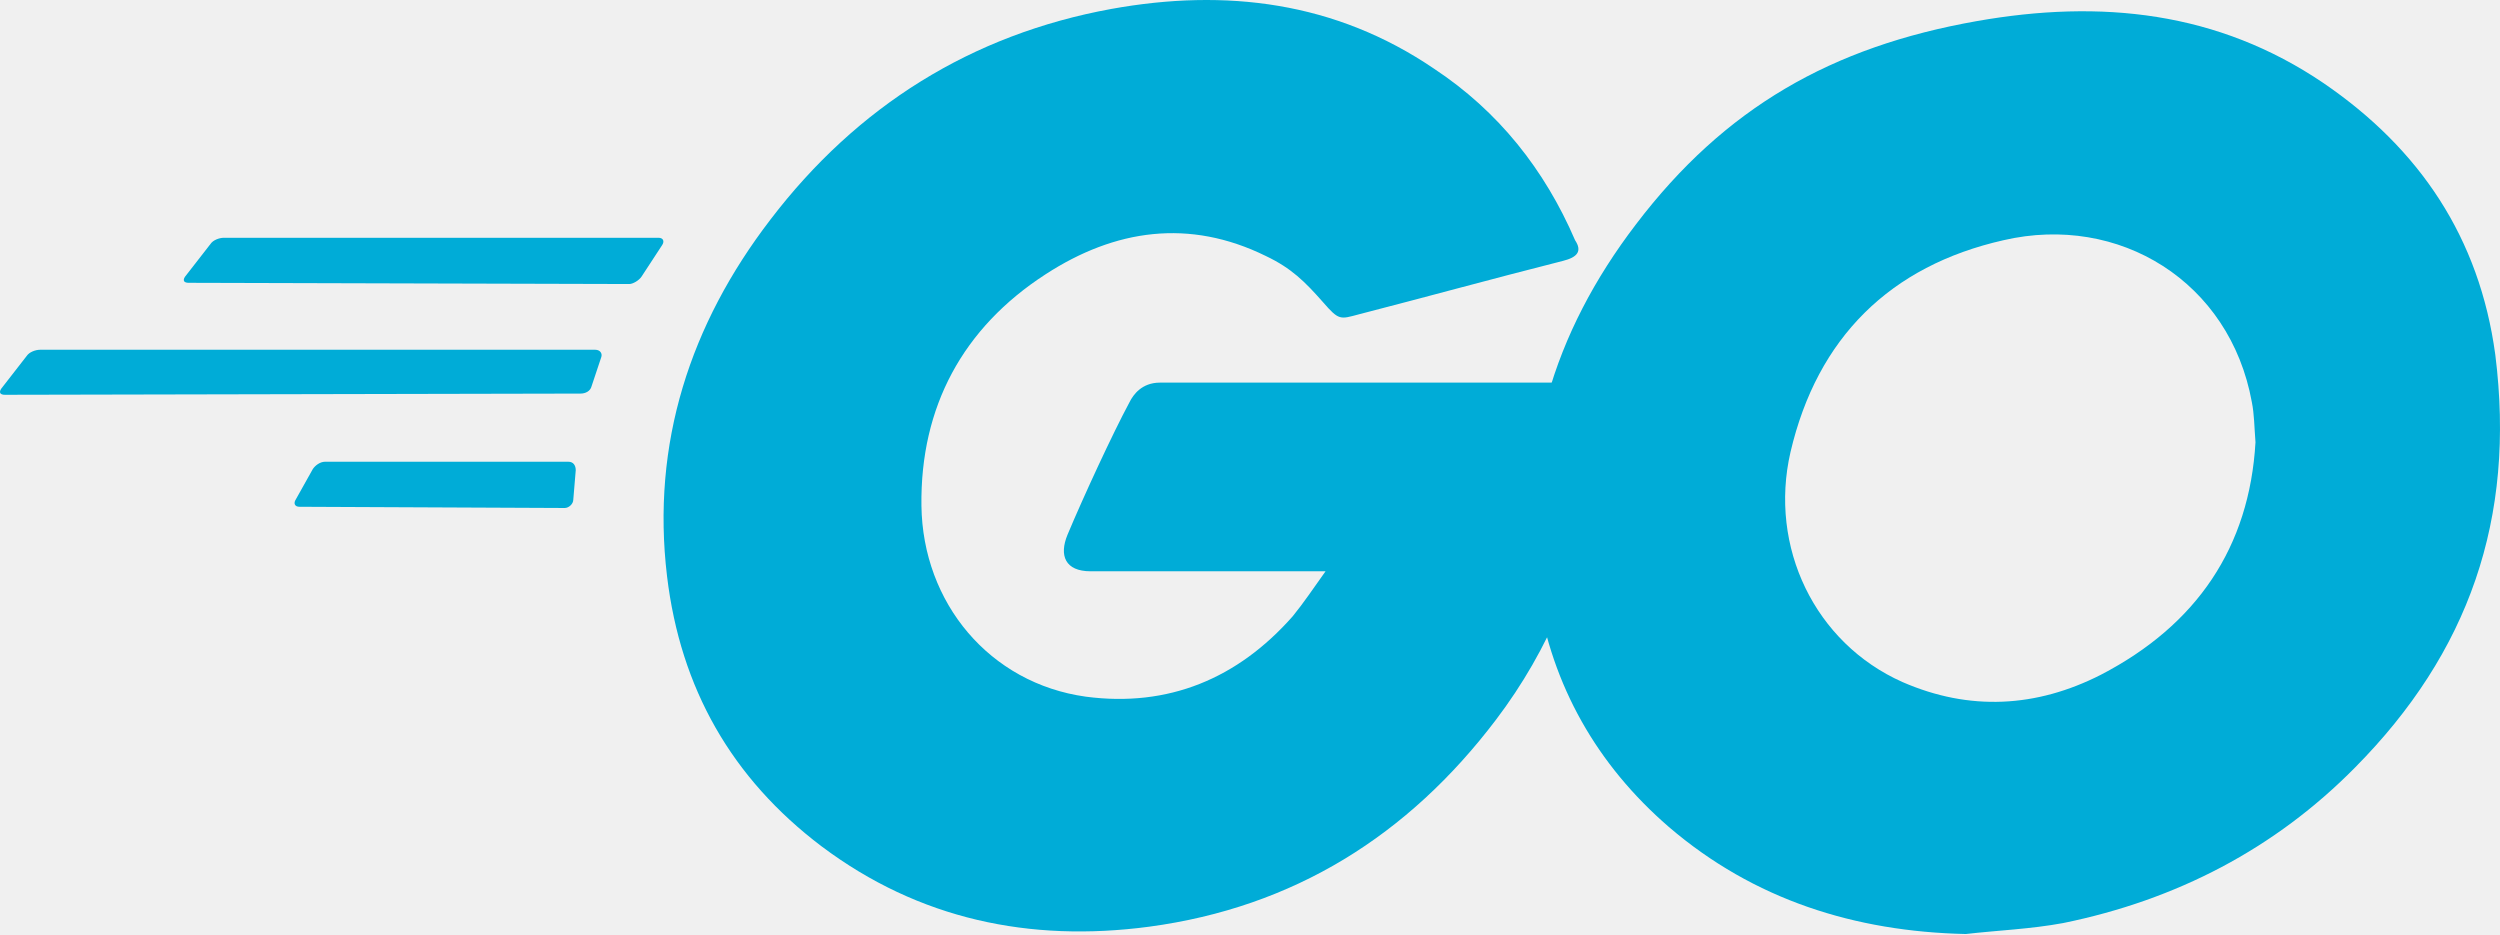
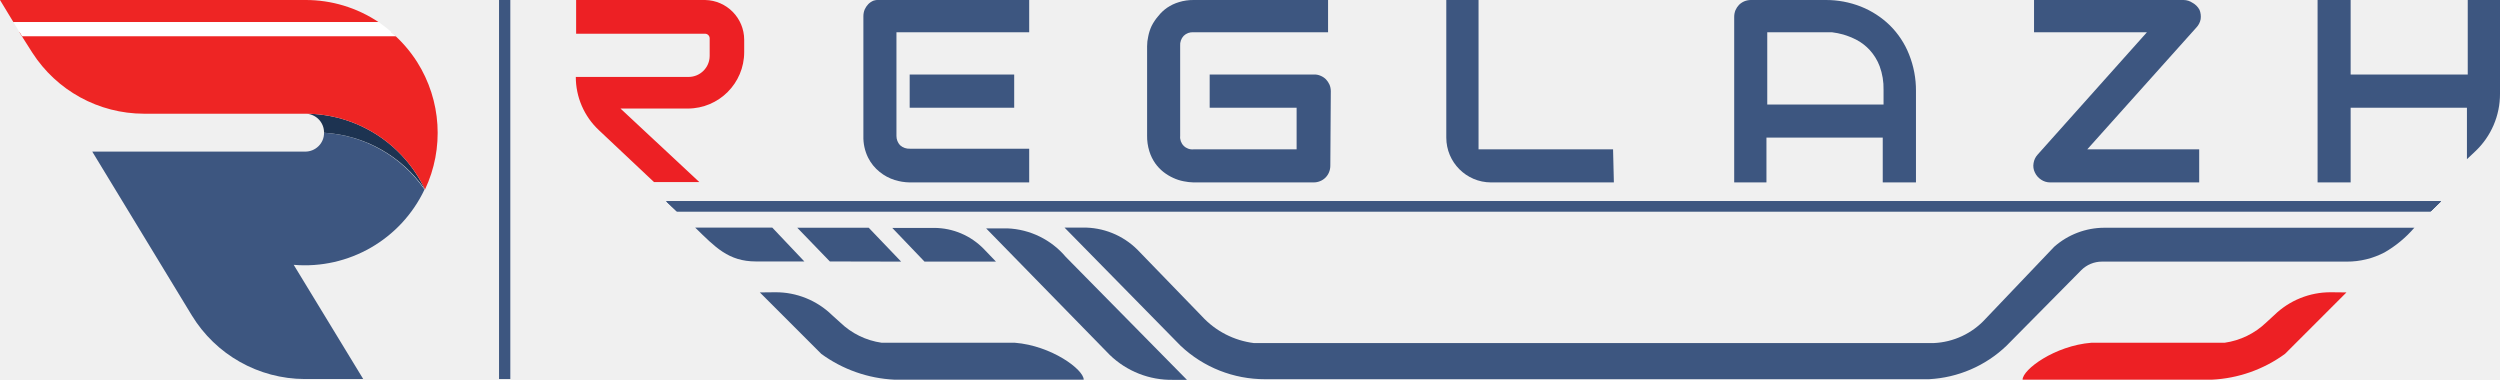
- <svg xmlns="http://www.w3.org/2000/svg" version="1.1" id="Layer_1" x="0px" y="0px" viewBox="0 0 256 95.643" xml:space="preserve" width="256" height="95.643">
-   <defs id="defs4199" />
-   <style type="text/css" id="style4156">
- 	.st0{fill:#2DBCAF;}
- 	.st1{fill:#5DC9E1;}
- 	.st2{fill:#FDDD00;}
- 	.st3{fill:#CE3262;}
- 	.st4{fill:#00ACD7;}
- 	.st5{fill:#FFFFFF;}
- </style>
-   <g id="g4158" transform="matrix(1.246423,0,0,1.246423,-30.78665,-97.05356)" style="fill:#00acd7;fill-opacity:1">
-     <g id="g4160" style="fill:#00acd7;fill-opacity:1">
-       <g id="g4162" style="fill:#00acd7;fill-opacity:1">
-         <g id="g4164" style="fill:#00acd7;fill-opacity:1">
-           <path class="st4" d="m 40.2,101.1 c -0.4,0 -0.5,-0.2 -0.3,-0.5 L 42,97.9 c 0.2,-0.3 0.7,-0.5 1.1,-0.5 l 35.7,0 c 0.4,0 0.5,0.3 0.3,0.6 l -1.7,2.6 c -0.2,0.3 -0.7,0.6 -1,0.6 l -36.2,-0.1 z" id="path4166" style="fill:#00acd7;fill-opacity:1" />
-         </g>
-       </g>
-     </g>
-     <g id="g4168" style="fill:#00acd7;fill-opacity:1">
-       <g id="g4170" style="fill:#00acd7;fill-opacity:1">
-         <g id="g4172" style="fill:#00acd7;fill-opacity:1">
-           <path class="st4" d="m 25.1,110.3 c -0.4,0 -0.5,-0.2 -0.3,-0.5 l 2.1,-2.7 c 0.2,-0.3 0.7,-0.5 1.1,-0.5 l 45.6,0 c 0.4,0 0.6,0.3 0.5,0.6 l -0.8,2.4 c -0.1,0.4 -0.5,0.6 -0.9,0.6 l -47.3,0.1 z" id="path4174" style="fill:#00acd7;fill-opacity:1" />
-         </g>
-       </g>
-     </g>
-     <g id="g4176" style="fill:#00acd7;fill-opacity:1">
-       <g id="g4178" style="fill:#00acd7;fill-opacity:1">
-         <g id="g4180" style="fill:#00acd7;fill-opacity:1">
-           <path class="st4" d="m 49.3,119.5 c -0.4,0 -0.5,-0.3 -0.3,-0.6 l 1.4,-2.5 c 0.2,-0.3 0.6,-0.6 1,-0.6 l 20,0 c 0.4,0 0.6,0.3 0.6,0.7 l -0.2,2.4 c 0,0.4 -0.4,0.7 -0.7,0.7 l -21.8,-0.1 z" id="path4182" style="fill:#00acd7;fill-opacity:1" />
-         </g>
-       </g>
-     </g>
-     <g id="g4184" style="fill:#00acd7;fill-opacity:1">
-       <g id="CXHf1q_3_" style="fill:#00acd7;fill-opacity:1">
-         <g id="g4187" style="fill:#00acd7;fill-opacity:1">
-           <g id="g4189" style="fill:#00acd7;fill-opacity:1">
-             <path class="st4" d="m 153.1,99.3 c -6.3,1.6 -10.6,2.8 -16.8,4.4 -1.5,0.4 -1.6,0.5 -2.9,-1 -1.5,-1.7 -2.6,-2.8 -4.7,-3.8 -6.3,-3.1 -12.4,-2.2 -18.1,1.5 -6.8,4.4 -10.3,10.9 -10.2,19 0.1,8 5.6,14.6 13.5,15.7 6.8,0.9 12.5,-1.5 17,-6.6 0.9,-1.1 1.7,-2.3 2.7,-3.7 -3.6,0 -8.1,0 -19.3,0 -2.1,0 -2.6,-1.3 -1.9,-3 1.3,-3.1 3.7,-8.3 5.1,-10.9 0.3,-0.6 1,-1.6 2.5,-1.6 5.1,0 23.9,0 36.4,0 -0.2,2.7 -0.2,5.4 -0.6,8.1 -1.1,7.2 -3.8,13.8 -8.2,19.6 -7.2,9.5 -16.6,15.4 -28.5,17 -9.8,1.3 -18.9,-0.6 -26.9,-6.6 -7.4,-5.6 -11.6,-13 -12.7,-22.2 -1.3,-10.9 1.9,-20.7 8.5,-29.3 7.1,-9.3 16.5,-15.2 28,-17.3 9.4,-1.7 18.4,-0.6 26.5,4.9 5.3,3.5 9.1,8.3 11.6,14.1 0.6,0.9 0.2,1.4 -1,1.7 z" id="path4191" style="fill:#00acd7;fill-opacity:1" />
-           </g>
-           <g id="g4193" style="fill:#00acd7;fill-opacity:1">
-             <path class="st4" d="m 186.2,154.6 c -9.1,-0.2 -17.4,-2.8 -24.4,-8.8 -5.9,-5.1 -9.6,-11.6 -10.8,-19.3 -1.8,-11.3 1.3,-21.3 8.1,-30.2 7.3,-9.6 16.1,-14.6 28,-16.7 10.2,-1.8 19.8,-0.8 28.5,5.1 7.9,5.4 12.8,12.7 14.1,22.3 1.7,13.5 -2.2,24.5 -11.5,33.9 -6.6,6.7 -14.7,10.9 -24,12.8 -2.7,0.5 -5.4,0.6 -8,0.9 z M 210,114.2 c -0.1,-1.3 -0.1,-2.3 -0.3,-3.3 -1.8,-9.9 -10.9,-15.5 -20.4,-13.3 -9.3,2.1 -15.3,8 -17.5,17.4 -1.8,7.8 2,15.7 9.2,18.9 5.5,2.4 11,2.1 16.3,-0.6 7.9,-4.1 12.2,-10.5 12.7,-19.1 z" id="path4195" style="fill:#00acd7;fill-opacity:1" />
-           </g>
-         </g>
-       </g>
-     </g>
-   </g>
+ <svg xmlns="http://www.w3.org/2000/svg" viewBox="0 0 155 23.54">
+   <path d="M68.8,22l-7.66-7.84h1.33a5,5,0,0,1,3.61,1.77l7.51,7.62h-.86A5.5,5.5,0,0,1,68.8,22Z" fill="#3d5680" />
+   <path d="M49.87,16.21h-3c-1.71,0-2.53-.89-3.77-2.1h4.78Z" fill="#3d5680" />
+   <path d="M149.68,14.13a7.12,7.12,0,0,1-1.84,1.52,5,5,0,0,1-2.33.57H130.32a1.81,1.81,0,0,0-1.28.53l-4.64,4.69a7.5,7.5,0,0,1-4.8,2.07H78.43a7.59,7.59,0,0,1-5.23-2.07L66,14.11h1.11a4.71,4.71,0,0,1,3.41,1.37l4,4.13a5.26,5.26,0,0,0,3.22,1.66h42.15a4.62,4.62,0,0,0,3.21-1.5l4.26-4.47a4.71,4.71,0,0,1,3.11-1.18h19.24Z" fill="#3d5680" />
+   <path d="M145.48,18.13l-3.81,3.81a8.36,8.36,0,0,1-4.54,1.6H125.4c0-.63,2-2.11,4.27-2.29h8.26A4.67,4.67,0,0,0,140.5,20l.5-.46a5,5,0,0,1,3.51-1.42Z" fill="#ed2024" />
+   <polygon points="151.34 12.48 150.7 13.1 41.96 13.1 41.31 12.48 151.34 12.48" fill="#3d5680" />
+   <path d="M155,0V5.82a4.88,4.88,0,0,1-1.53,3.56l-.52.49V6.68h-7.21v4.63h-2.05V0h2.05V4.62H153V0Z" fill="#3d5680" />
+   <path d="M63.81,11.31H56.4a3.32,3.32,0,0,1-.93-.15,2.81,2.81,0,0,1-.93-.5,2.66,2.66,0,0,1-.72-.89,2.86,2.86,0,0,1-.29-1.34V1a1.11,1.11,0,0,1,.08-.41,1.19,1.19,0,0,1,.22-.33,1,1,0,0,1,.33-.22A1.07,1.07,0,0,1,54.57,0h9.24V2H55.58V8.43A.84.84,0,0,0,55.8,9a.85.85,0,0,0,.62.22h7.39Zm-.93-4.63H56.4V4.62h6.48Z" fill="#3d5680" />
+   <path d="M82.48,10.27a1.07,1.07,0,0,1-.08.41,1,1,0,0,1-.55.55,1.07,1.07,0,0,1-.41.08H74a3.46,3.46,0,0,1-.61-.07,2.73,2.73,0,0,1-.65-.21,3,3,0,0,1-.61-.37,2.63,2.63,0,0,1-.51-.54,2.68,2.68,0,0,1-.36-.74,3.11,3.11,0,0,1-.14-1V2.87a2.72,2.72,0,0,1,.07-.61,2.73,2.73,0,0,1,.21-.65A3,3,0,0,1,71.81,1a2.49,2.49,0,0,1,.55-.52A2.67,2.67,0,0,1,73.1.13,3,3,0,0,1,74,0h8.34V2H74a.79.79,0,0,0-.61.22.82.82,0,0,0-.22.63V8.43a.76.76,0,0,0,.83.83h6.39V6.68H75V4.62h6.47a.91.91,0,0,1,.41.08,1,1,0,0,1,.33.22,1.19,1.19,0,0,1,.22.33,1.06,1.06,0,0,1,.08.4Z" fill="#3d5680" />
+   <path d="M107.52,11.31h2V8.53h7.21v2.78h2.06V5.65a6,6,0,0,0-.43-2.28,5.27,5.27,0,0,0-1.18-1.79,5.49,5.49,0,0,0-1.8-1.17A5.89,5.89,0,0,0,113.18,0h-4.63a1.1,1.1,0,0,0-.4.08,1.06,1.06,0,0,0-.33.22,1.19,1.19,0,0,0-.22.33,1.11,1.11,0,0,0-.08.41Zm9.26-4.83h-7.21V2h3.61l.4,0a4.79,4.79,0,0,1,.7.14,4.62,4.62,0,0,1,.84.34,3,3,0,0,1,.81.63,3.13,3.13,0,0,1,.61,1,4,4,0,0,1,.24,1.46Z" fill="#3d5680" />
+   <path d="M136.37.61a1.12,1.12,0,0,1,.07.58,1,1,0,0,1-.26.51l-6.77,7.56h6.94v2.05H127.1a1,1,0,0,1-.55-.17,1.06,1.06,0,0,1-.39-.45.93.93,0,0,1-.08-.57,1,1,0,0,1,.25-.53L133.11,2h-7V0h9.27a1,1,0,0,1,.55.17A1.07,1.07,0,0,1,136.37.61Z" fill="#3d5680" />
+   <path d="M100.06,11.31H92.44a2.78,2.78,0,0,1-2.77-2.78V0h2V9.26h8.34Z" fill="#3d5680" />
+   <path d="M46.14,2.46v.77a3.5,3.5,0,0,1-3.5,3.5H38.47l4.89,4.56H40.55L37.13,8.07a4.52,4.52,0,0,1-1.43-3.3h7A1.31,1.31,0,0,0,44,3.47V2.37a.29.29,0,0,0-.28-.28h-8V0h8A2.47,2.47,0,0,1,46.14,2.46Z" fill="#ed2024" />
+   <path d="M61.75,16.22H57.32l-2-2.09h2.6A4.31,4.31,0,0,1,61,15.44Z" fill="#3d5680" />
+   <polygon points="55.87 16.22 51.45 16.21 49.43 14.12 53.86 14.12 55.87 16.22" fill="#3d5680" />
+   <polygon points="151.34 12.48 150.7 13.1 41.96 13.1 41.31 12.48 151.34 12.48" fill="#3d5680" />
+   <polygon points="151.34 12.48 150.7 13.1 41.96 13.1 41.31 12.48 151.34 12.48" fill="#3d5680" />
+   <polygon points="151.34 12.48 150.7 13.1 41.96 13.1 41.31 12.48 151.34 12.48" fill="#3d5680" />
+   <path d="M47.11,18.13l3.81,3.81a8.36,8.36,0,0,0,4.54,1.6H67.19c0-.63-2-2.11-4.27-2.29H54.66A4.64,4.64,0,0,1,52.1,20l-.51-.46a5,5,0,0,0-3.51-1.42Z" fill="#3d5680" />
+   <path d="M20.09,8.23a1.13,1.13,0,0,1-.34.83,1.17,1.17,0,0,1-.83.34H5.72l6.17,10.15a8.23,8.23,0,0,0,7,3.95h3.63l-4.31-7.08a8.21,8.21,0,0,0,8.11-4.67A8.2,8.2,0,0,0,20.09,8.23Z" fill="#3d5680" fill-rule="evenodd" />
+   <path d="M18.92,7.05a1.16,1.16,0,0,1,1.17,1.18,8.2,8.2,0,0,1,6.26,3.52A8.22,8.22,0,0,0,18.92,7.05Z" fill="#1d3351" fill-rule="evenodd" />
+   <path d="M23.47,1.37H.83L0,0H18.92A8.12,8.12,0,0,1,23.47,1.37Z" fill="#ee2524" fill-rule="evenodd" />
+   <path d="M26.35,11.75a8.22,8.22,0,0,0-7.43-4.7h-10A8.24,8.24,0,0,1,2,3.26L1.2,2H24.26a8.34,8.34,0,0,1,1.6,1.84A8.23,8.23,0,0,1,26.35,11.75Z" fill="#ee2524" fill-rule="evenodd" />
+   <path d="M24.56,2.25H1.37L.83,1.37H23.47A8.76,8.76,0,0,1,24.56,2.25Z" fill="#fff" />
+   <rect x="30.94" width="0.7" height="23.5" fill="#3d5680" />
</svg>
